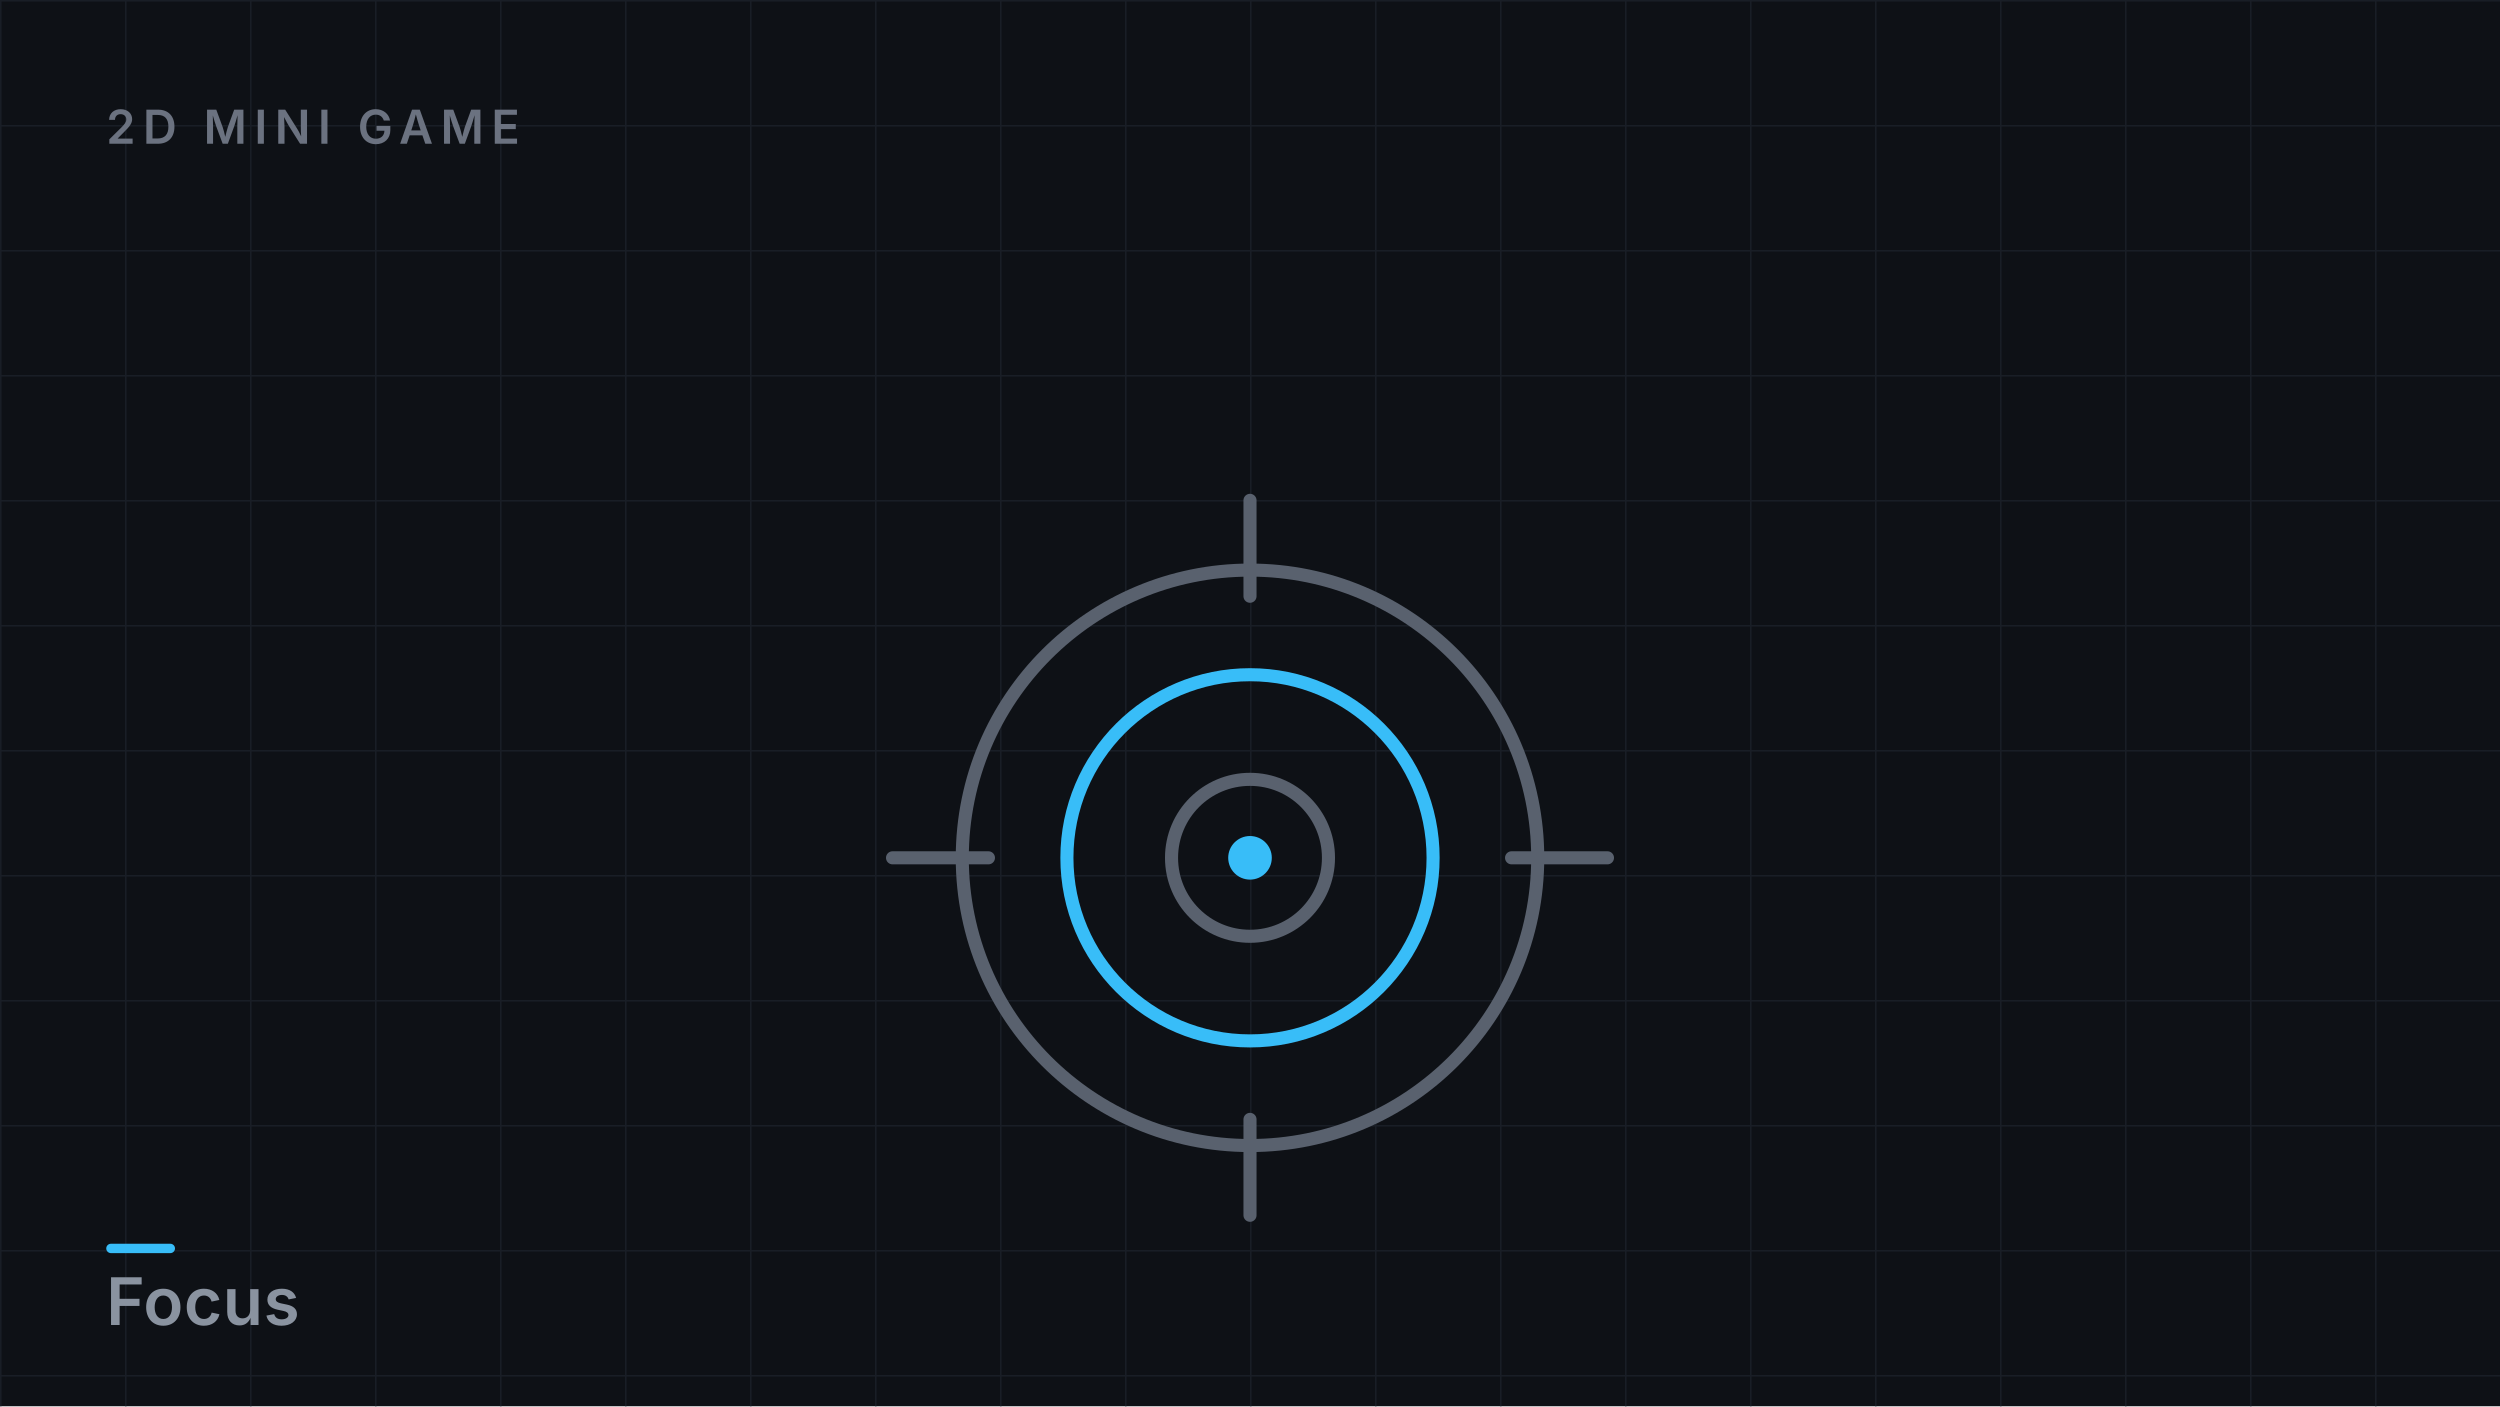
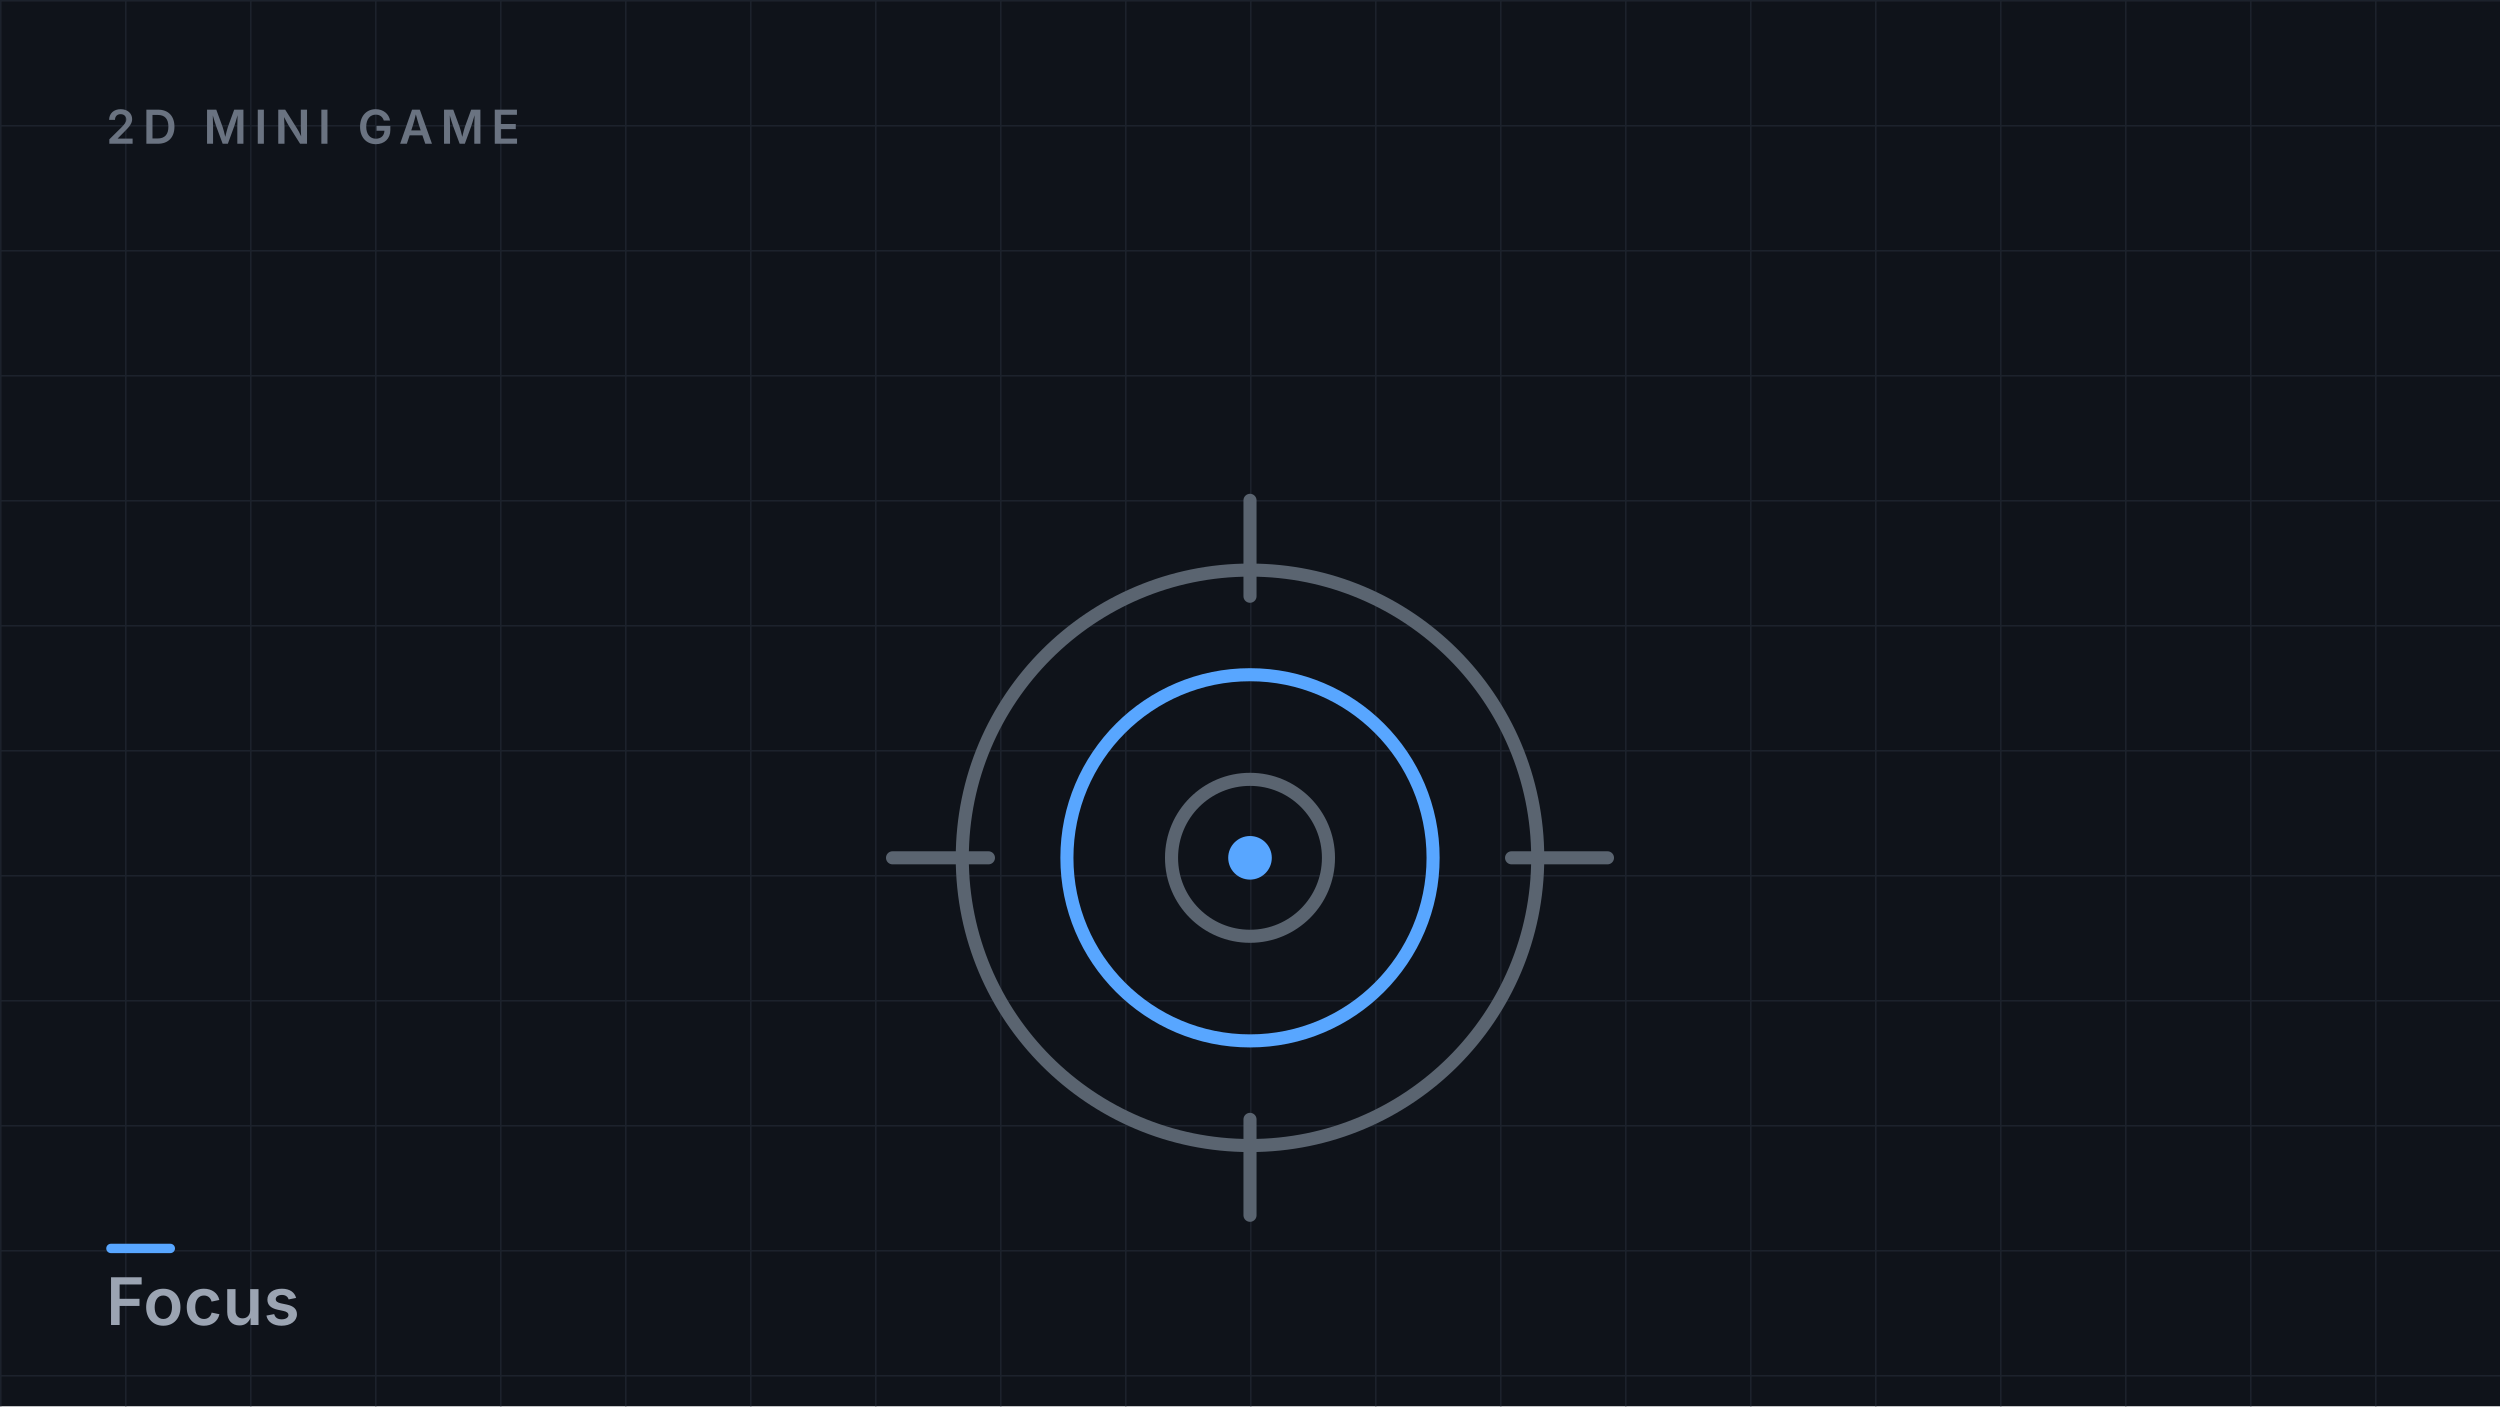
<svg xmlns="http://www.w3.org/2000/svg" viewBox="0 0 800 450" role="img" aria-label="Focus">
  <defs>
    <pattern id="g" width="40" height="40" patternUnits="userSpaceOnUse">
-       <path d="M40 0H0V40" fill="none" stroke="#191E26" stroke-width="1" />
+       <path d="M40 0H0V40" fill="none" stroke="#1C222C" stroke-width="1" />
    </pattern>
  </defs>
-   <rect width="800" height="450" fill="#0E1116" />
+   <rect width="800" height="450" fill="#0F131A" />
  <rect width="800" height="450" fill="url(#g)" />
-   <text x="34" y="46" fill="#6B7280" font-family="Inter, system-ui, sans-serif" font-size="15" font-weight="600" letter-spacing="2.4">2D MINI GAME</text>
+   <text x="34" y="46" fill="#6A7381" font-family="Inter, system-ui, sans-serif" font-size="15" font-weight="600" letter-spacing="2.4">2D MINI GAME</text>
  <g transform="translate(260.5 135.0) scale(1.395)">
-     <circle cx="100" cy="100" r="66" fill="none" stroke="#59616E" stroke-width="3" />
-     <circle cx="100" cy="100" r="42" fill="none" stroke="#38BDF8" stroke-width="3" />
-     <circle cx="100" cy="100" r="18" fill="none" stroke="#59616E" stroke-width="3" />
-     <circle cx="100" cy="100" r="5" fill="#38BDF8" />
-     <path d="M100 18v22 M100 160v22 M18 100h22 M160 100h22" fill="none" stroke="#59616E" stroke-width="3" stroke-linecap="round" />
+     <circle cx="100" cy="100" r="66" fill="none" stroke="#5A6470" stroke-width="3" />
+     <circle cx="100" cy="100" r="42" fill="none" stroke="#58A6FF" stroke-width="3" />
+     <circle cx="100" cy="100" r="18" fill="none" stroke="#5A6470" stroke-width="3" />
+     <circle cx="100" cy="100" r="5" fill="#58A6FF" />
+     <path d="M100 18v22 M100 160v22 M18 100h22 M160 100h22" fill="none" stroke="#5A6470" stroke-width="3" stroke-linecap="round" />
  </g>
-   <rect x="34" y="398" width="22" height="3" rx="1.5" fill="#38BDF8" />
-   <text x="34" y="424" fill="#8A93A0" font-family="Inter, system-ui, sans-serif" font-size="21" font-weight="600" letter-spacing="0.2">Focus</text>
+   <rect x="34" y="398" width="22" height="3" rx="1.5" fill="#58A6FF" />
+   <text x="34" y="424" fill="#9BA4B2" font-family="Inter, system-ui, sans-serif" font-size="21" font-weight="600" letter-spacing="0.2">Focus</text>
</svg>
